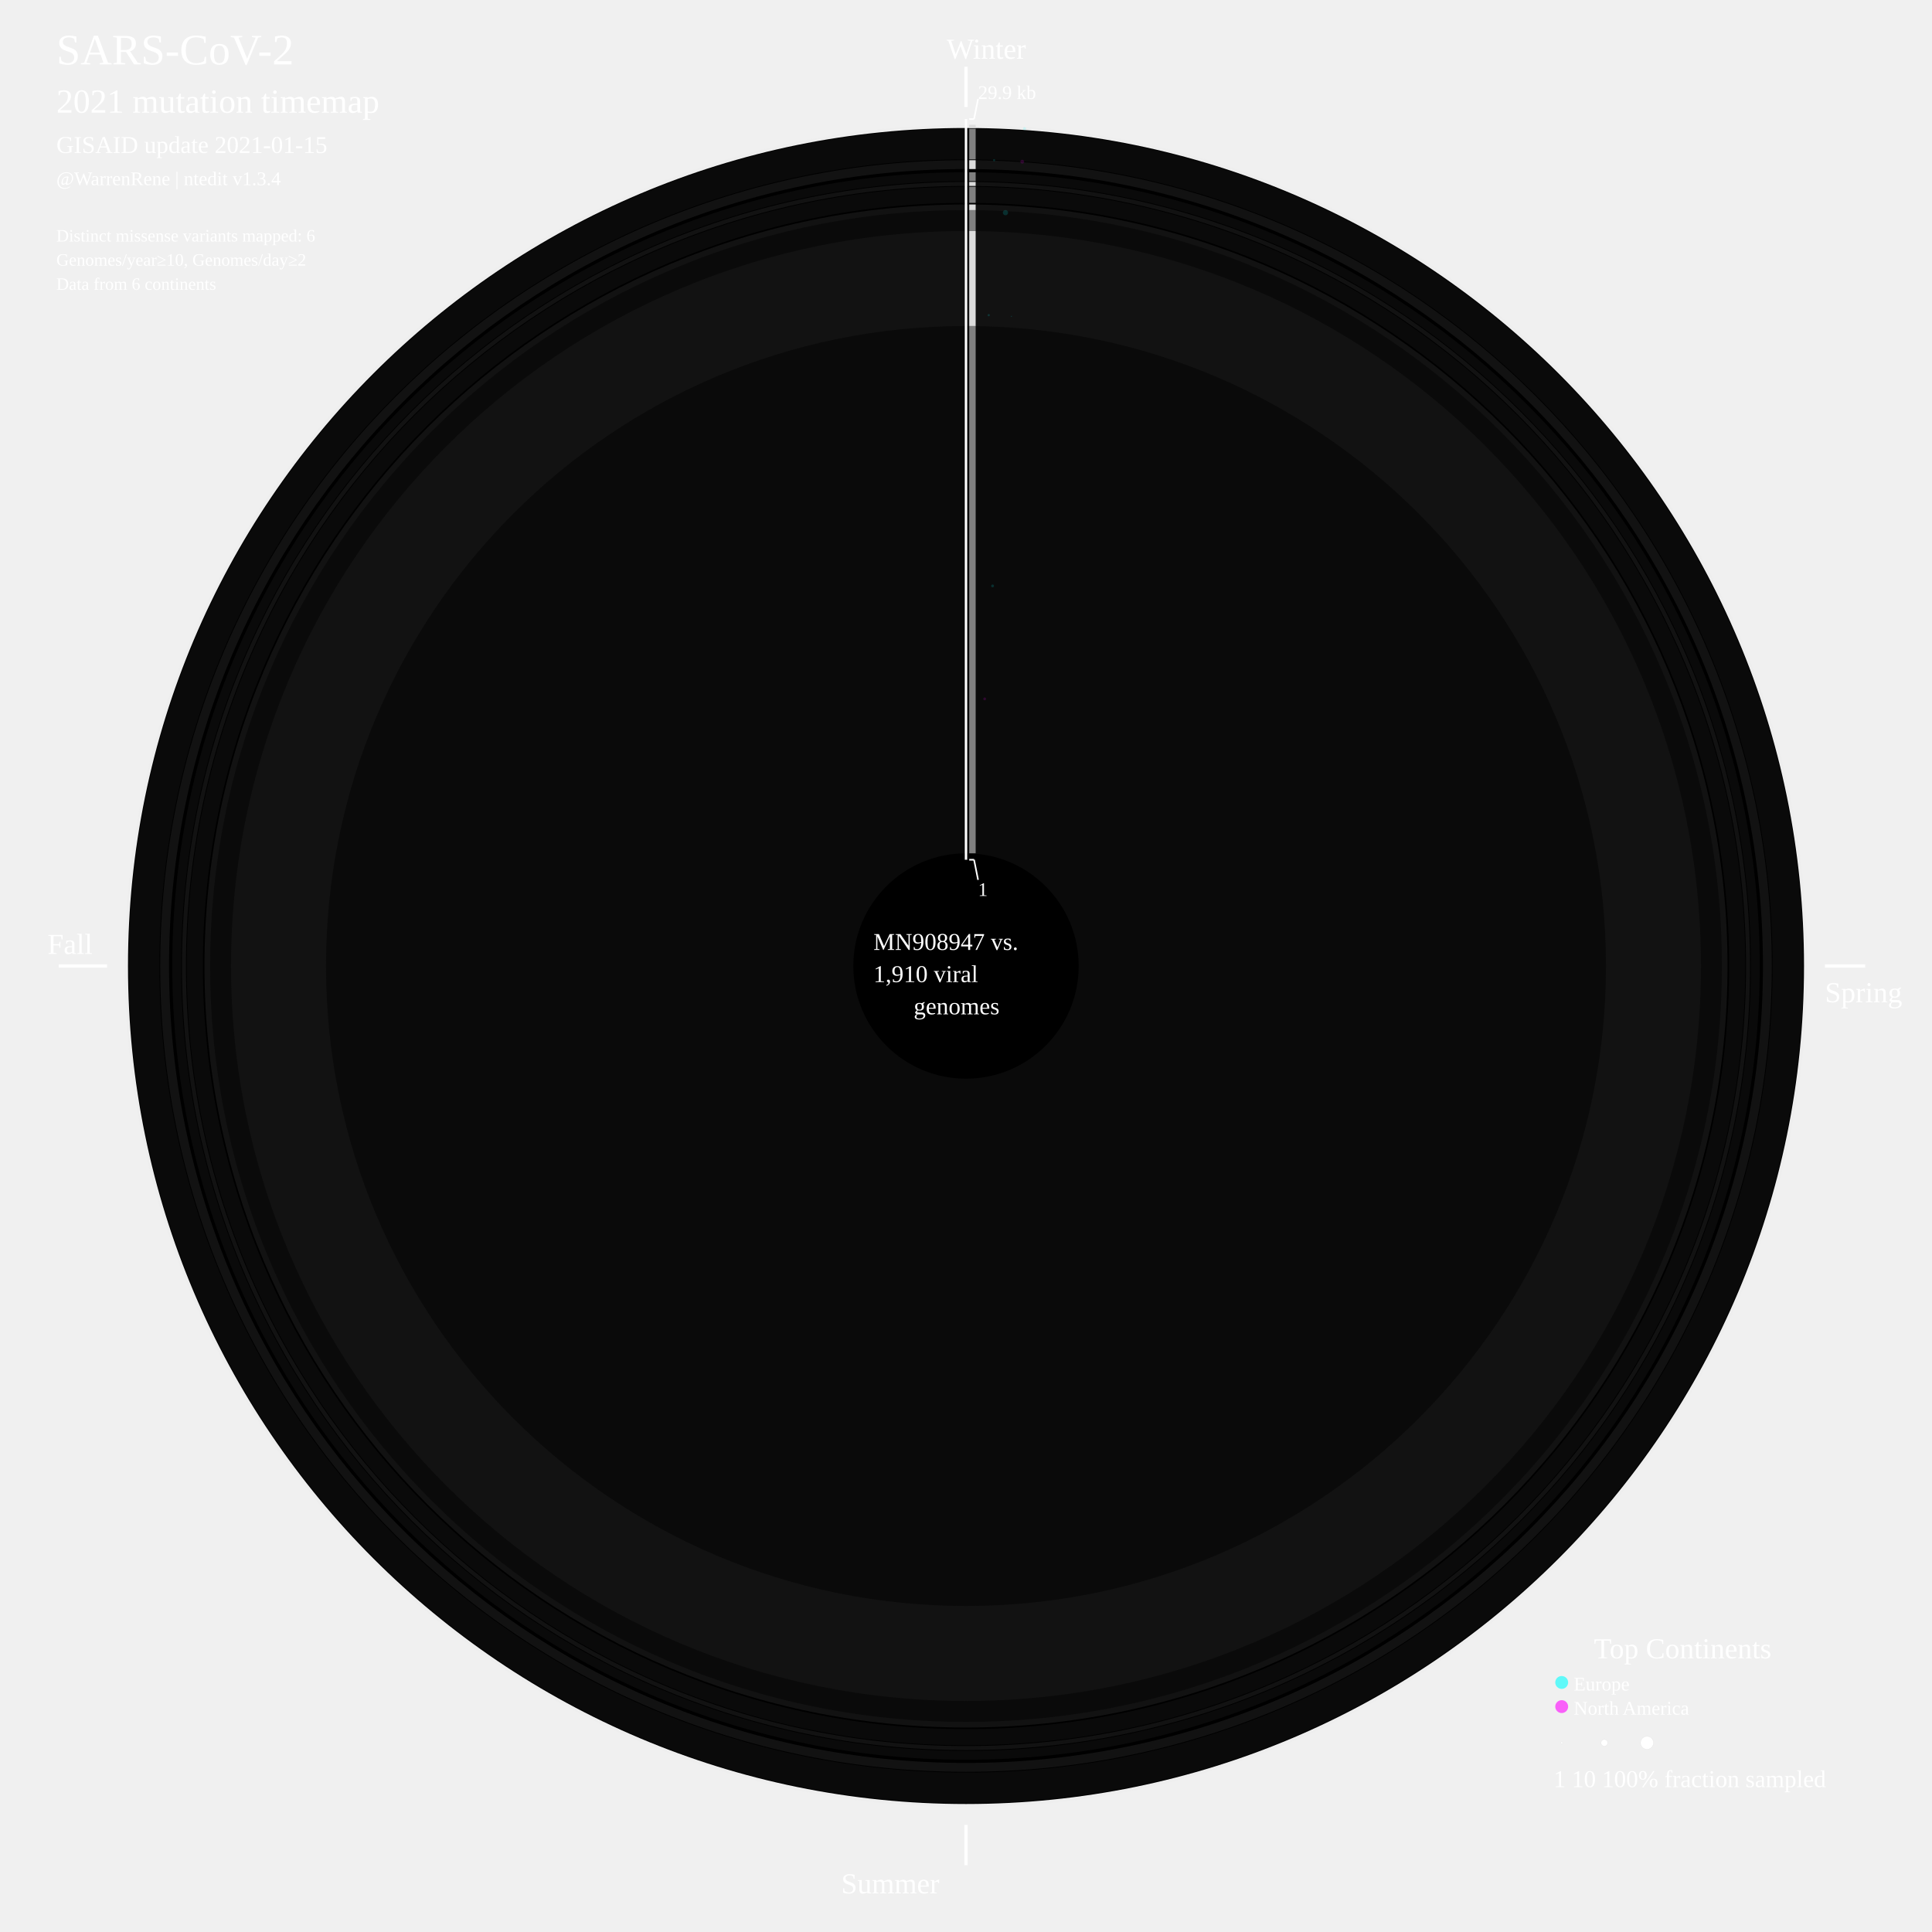
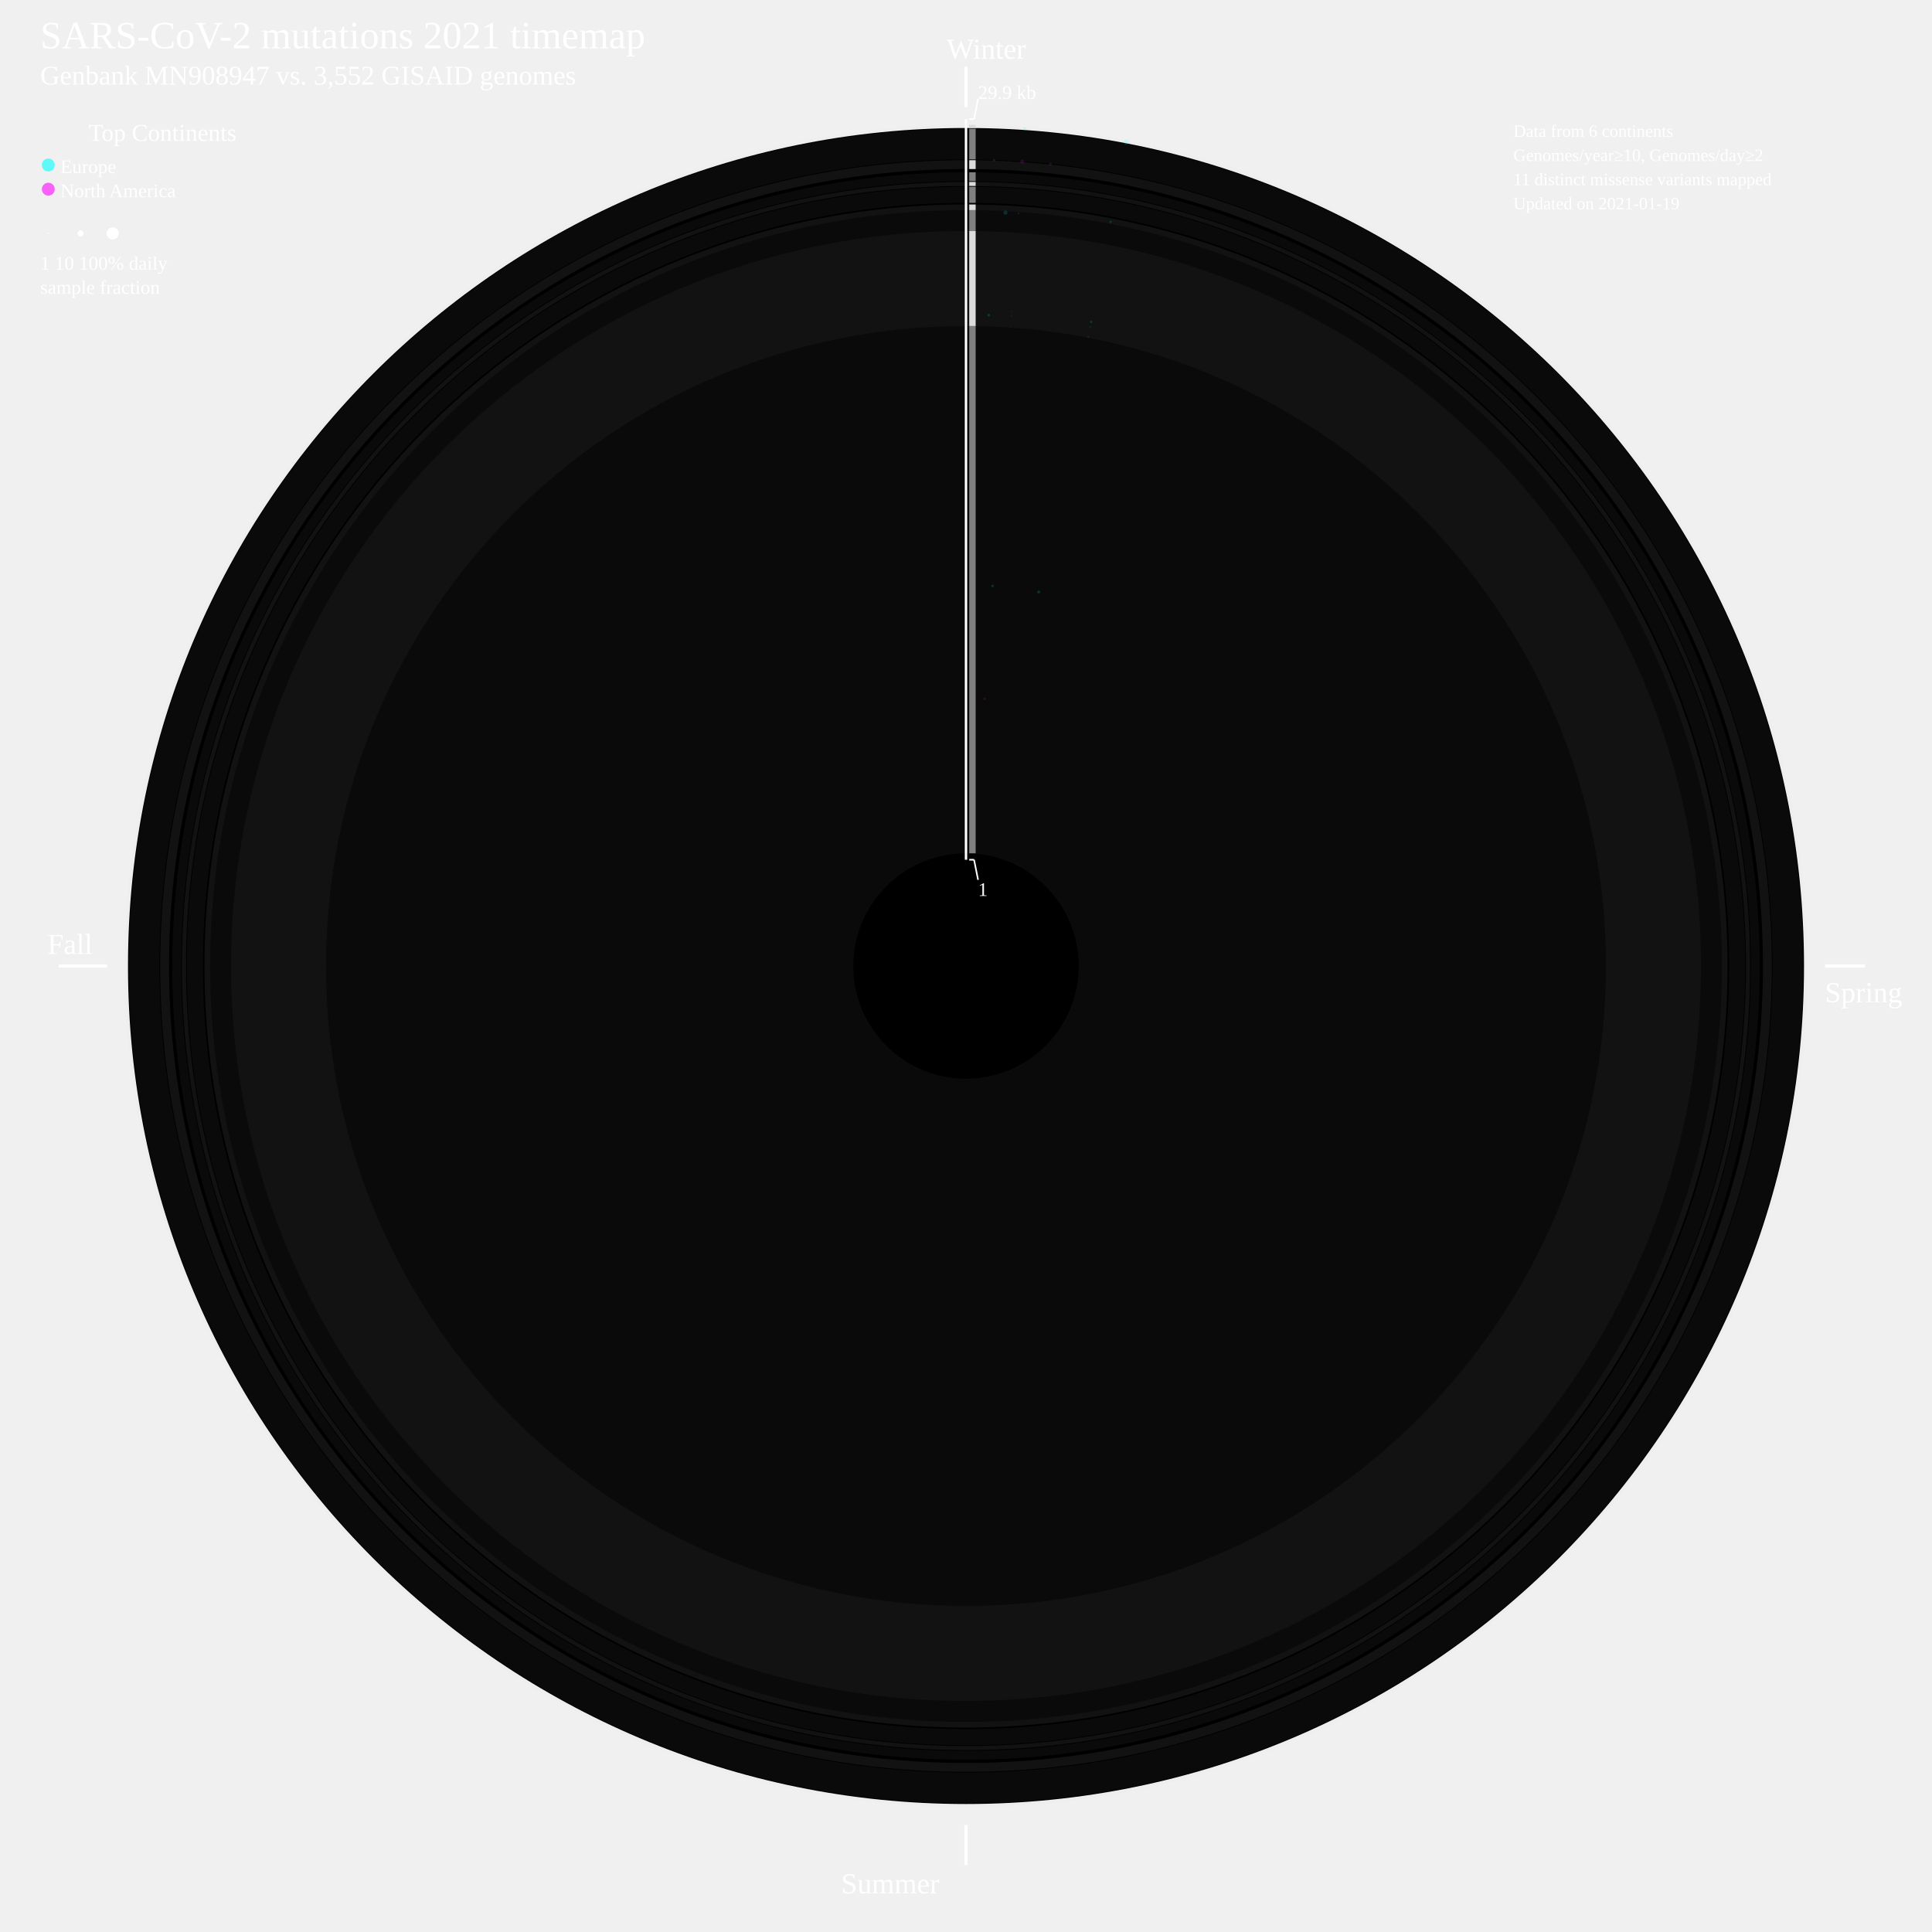
<svg xmlns="http://www.w3.org/2000/svg" width="2400" height="2400" style="background-color:black">
  <circle cx="1200" cy="1200" r="1045" style="fill:gainsboro;stroke:black;stroke-width:0;fill-opacity:0.085;" />
  <circle cx="1200" cy="1200" r="1041" style="fill:black;stroke:black;stroke-width:0;fill-opacity:1;" />
  <circle cx="1200" cy="1200" r="1040" style="fill:grey;stroke:black;stroke-width:0;fill-opacity:0.085;" />
  <circle cx="1200" cy="1200" r="1002" style="fill:black;stroke:black;stroke-width:0;fill-opacity:1;" />
  <circle cx="1200" cy="1200" r="1001" style="fill:gainsboro;stroke:black;stroke-width:0;fill-opacity:0.085;" />
  <circle cx="1200" cy="1200" r="990" style="fill:black;stroke:black;stroke-width:0;fill-opacity:1;" />
  <circle cx="1200" cy="1200" r="986" style="fill:grey;stroke:black;stroke-width:0;fill-opacity:0.085;" />
  <circle cx="1200" cy="1200" r="975" style="fill:black;stroke:black;stroke-width:0;fill-opacity:1;" />
  <circle cx="1200" cy="1200" r="974" style="fill:gainsboro;stroke:black;stroke-width:0;fill-opacity:0.085;" />
  <circle cx="1200" cy="1200" r="969" style="fill:black;stroke:black;stroke-width:0;fill-opacity:1;" />
  <circle cx="1200" cy="1200" r="968" style="fill:grey;stroke:black;stroke-width:0;fill-opacity:0.085;" />
  <circle cx="1200" cy="1200" r="948" style="fill:black;stroke:black;stroke-width:0;fill-opacity:1;" />
  <circle cx="1200" cy="1200" r="946" style="fill:gainsboro;stroke:black;stroke-width:0;fill-opacity:0.085;" />
  <circle cx="1200" cy="1200" r="939" style="fill:black;stroke:black;stroke-width:0;fill-opacity:1;" />
  <circle cx="1200" cy="1200" r="939" style="fill:grey;stroke:black;stroke-width:0;fill-opacity:0.085;" />
  <circle cx="1200" cy="1200" r="913" style="fill:black;stroke:black;stroke-width:0;fill-opacity:1;" />
  <circle cx="1200" cy="1200" r="913" style="fill:gainsboro;stroke:black;stroke-width:0;fill-opacity:0.085;" />
  <circle cx="1200" cy="1200" r="795" style="fill:black;stroke:black;stroke-width:0;fill-opacity:1;" />
  <circle cx="1200" cy="1200" r="795" style="fill:grey;stroke:black;stroke-width:0;fill-opacity:0.085;" />
  <circle cx="1200" cy="1200" r="140" style="fill:black;stroke:black;stroke-width:0;fill-opacity:1;" />
-   <text font-size="4.5em" x="70" y="80" fill="white">SARS-CoV-2</text>
-   <text font-size="3.5em" x="70" y="140" fill="white">2021 mutation timemap</text>
-   <text font-size="2.5em" x="70" y="190" fill="white">GISAID update 2021-01-15</text>
-   <text font-size="2.0em" x="70" y="230" fill="white">@WarrenRene | ntedit v1.3.4</text>
+   <text font-size="4.0em" x="50" y="60" fill="white">SARS-CoV-2 mutations 2021 timemap</text>
+   <text font-size="2.8em" x="50" y="105" fill="white">Genbank MN908947 vs. 3,552 GISAID genomes</text>
  <line x1="1200" y1="82.938" x2="1200" y2="132.938" style="stroke:white;stroke-width:4" />
  <text font-size="3.0em" x="1176" y="72.938" fill="white">Winter</text>
  <line x1="2267" y1="1200" x2="2317" y2="1200" style="stroke:white;stroke-width:4" />
  <text font-size="3.0em" x="2267" y="1245" fill="white">Spring</text>
  <line x1="1200" y1="2267" x2="1200" y2="2317" style="stroke:white;stroke-width:4" />
  <text font-size="3.0em" x="1045" y="2352" fill="white">Summer</text>
  <line x1="133" y1="1200" x2="73" y2="1200" style="stroke:white;stroke-width:4" />
  <text font-size="3.0em" x="59" y="1185" fill="white">Fall</text>
  <g>
    <line x1="1208" y1="1060" x2="1208" y2="405" style="stroke:grey;stroke-width:8" />
  </g>
  <g>
    <line x1="1208" y1="405" x2="1208" y2="287" style="stroke:gainsboro;stroke-width:8" />
  </g>
  <g>
    <line x1="1208" y1="287" x2="1208" y2="261" style="stroke:grey;stroke-width:8" />
  </g>
  <g>
    <line x1="1208" y1="261" x2="1208" y2="254" style="stroke:gainsboro;stroke-width:8" />
  </g>
  <g>
    <line x1="1208" y1="252" x2="1208" y2="232" style="stroke:grey;stroke-width:8" />
  </g>
  <g>
    <line x1="1208" y1="231" x2="1208" y2="226" style="stroke:gainsboro;stroke-width:8" />
  </g>
  <g>
    <line x1="1208" y1="225" x2="1208" y2="214" style="stroke:grey;stroke-width:8" />
  </g>
  <g>
    <line x1="1208" y1="210" x2="1208" y2="199" style="stroke:gainsboro;stroke-width:8" />
  </g>
  <g>
    <line x1="1208" y1="198" x2="1208" y2="160" style="stroke:grey;stroke-width:8" />
  </g>
  <g>
    <line x1="1208" y1="159" x2="1208" y2="155" style="stroke:gainsboro;stroke-width:8" />
  </g>
  <line x1="1200" y1="147.938" x2="1200" y2="1068" style="stroke:white;stroke-width:3" />
  <line x1="1204" y1="147.938" x2="1210" y2="147.938" style="stroke:white;stroke-width:2" />
  <line x1="1210" y1="147.938" x2="1215" y2="122.938" style="stroke:white;stroke-width:2" />
  <line x1="1204" y1="1068" x2="1210" y2="1068" style="stroke:white;stroke-width:2" />
  <line x1="1210" y1="1068" x2="1215" y2="1093" style="stroke:white;stroke-width:2" />
  <text font-size="2.0em" x="1215" y="122.938" fill="white">29.9 kb</text>
  <text font-size="2.0em" x="1215" y="1113" fill="white">1</text>
-   <text font-size="3.0em" x="1980" y="2060" fill="white">Top Continents</text>
-   <circle cx="1940" cy="2090" r="8" style="fill:cyan;stroke:black;stroke-width:0;fill-opacity:0.6;" />
-   <text font-size="2.0em" x="1955" y="2100" fill="white">Europe</text>
-   <circle cx="1940" cy="2120" r="8" style="fill:fuchsia;stroke:black;stroke-width:0;fill-opacity:0.6;" />
-   <text font-size="2.0em" x="1955" y="2130" fill="white">North America</text>
-   <circle cx="1940" cy="2165" r="1.204" style="fill:white;stroke:lightgrey;stroke-width:0.2;" />
-   <circle cx="1993" cy="2165" r="4.166" style="fill:white;stroke:lightgrey;stroke-width:0.2;" />
-   <circle cx="2046" cy="2165" r="8.017" style="fill:white;stroke:lightgrey;stroke-width:0.2;" />
-   <text font-size="2.5em" x="1930" y="2220" fill="white">1      10        100% fraction sampled</text>
-   <text font-size="2.5em" x="1085" y="1180" fill="white">MN908947 vs.</text>
-   <text font-size="2.5em" x="1085" y="1220" fill="white">1,910  viral</text>
-   <text font-size="2.5em" x="1135" y="1260" fill="white">genomes</text>
+   <text font-size="2.5em" x="110" y="175" fill="white">Top Continents</text>
+   <circle cx="60" cy="205" r="8" style="fill:cyan;stroke:black;stroke-width:0;fill-opacity:0.6;" />
+   <text font-size="2.0em" x="75" y="215" fill="white">Europe</text>
+   <circle cx="60" cy="235" r="8" style="fill:fuchsia;stroke:black;stroke-width:0;fill-opacity:0.6;" />
+   <text font-size="2.0em" x="75" y="245" fill="white">North America</text>
+   <circle cx="60" cy="290" r="1.204" style="fill:white;stroke:lightgrey;stroke-width:0.2;" />
+   <circle cx="100" cy="290" r="4.166" style="fill:white;stroke:lightgrey;stroke-width:0.2;" />
+   <circle cx="140" cy="290" r="8.017" style="fill:white;stroke:lightgrey;stroke-width:0.2;" />
+   <text font-size="2.0em" x="50" y="335" fill="white">1      10        100% daily</text>
+   <text font-size="2.0em" x="50" y="365" fill="white">sample fraction</text>
  <g>
-     <circle cx="1228.233" cy="391.508" r="1.373" style="fill:cyan;stroke:black;stroke-width:0;fill-opacity:0.15;" />
+     <circle cx="1228.233" cy="391.508" r="1.716" style="fill:cyan;stroke:black;stroke-width:0;fill-opacity:0.15;" />
  </g>
  <g>
-     <circle cx="1234.955" cy="199.01" r="1.373" style="fill:cyan;stroke:black;stroke-width:0;fill-opacity:0.15;" />
+     <circle cx="1234.955" cy="199.01" r="1.308" style="fill:cyan;stroke:black;stroke-width:0;fill-opacity:0.15;" />
  </g>
  <g>
-     <circle cx="1249.044" cy="264.177" r="3.266" style="fill:cyan;stroke:black;stroke-width:0;fill-opacity:0.15;" />
+     <circle cx="1249.044" cy="264.177" r="2.547" style="fill:cyan;stroke:black;stroke-width:0;fill-opacity:0.15;" />
  </g>
  <g>
-     <circle cx="1223.204" cy="868.164" r="1.741" style="fill:fuchsia;stroke:black;stroke-width:0;fill-opacity:0.15;" />
+     <circle cx="1210.337" cy="1052.176" r="0.163" style="fill:cyan;stroke:black;stroke-width:0;fill-opacity:0.15;" />
  </g>
  <g>
-     <circle cx="1233.015" cy="727.861" r="1.775" style="fill:cyan;stroke:black;stroke-width:0;fill-opacity:0.15;" />
+     <circle cx="1223.204" cy="868.164" r="1.657" style="fill:fuchsia;stroke:black;stroke-width:0;fill-opacity:0.15;" />
  </g>
  <g>
-     <circle cx="1256.432" cy="392.986" r="0.697" style="fill:cyan;stroke:black;stroke-width:0;fill-opacity:0.15;" />
+     <circle cx="1233.015" cy="727.861" r="1.707" style="fill:cyan;stroke:black;stroke-width:0;fill-opacity:0.15;" />
  </g>
  <g>
-     <circle cx="1269.868" cy="200.84" r="2.352" style="fill:fuchsia;stroke:black;stroke-width:0;fill-opacity:0.15;" />
+     <circle cx="1255.537" cy="405.786" r="0.449" style="fill:cyan;stroke:black;stroke-width:0;fill-opacity:0.15;" />
  </g>
  <g>
-     <circle cx="1272.736" cy="159.832" r="1.895" style="fill:cyan;stroke:black;stroke-width:0;fill-opacity:0.15;" />
+     <circle cx="1256.432" cy="392.986" r="0.695" style="fill:cyan;stroke:black;stroke-width:0;fill-opacity:0.15;" />
  </g>
-   <text font-size="1.8em" x="70" y="300" fill="white">Distinct missense variants mapped: 6</text>
-   <text font-size="1.8em" x="70" y="330" fill="white">Genomes/year≥10, Genomes/day≥2</text>
-   <text font-size="1.8em" x="70" y="360" fill="white">Data from 6 continents</text>
+   <g>
+     <circle cx="1256.855" cy="386.939" r="0.636" style="fill:cyan;stroke:black;stroke-width:0;fill-opacity:0.15;" />
+   </g>
+   <g>
+     <circle cx="1265.369" cy="265.175" r="1.259" style="fill:fuchsia;stroke:black;stroke-width:0;fill-opacity:0.15;" />
+   </g>
+   <g>
+     <circle cx="1265.689" cy="260.602" r="0.382" style="fill:cyan;stroke:black;stroke-width:0;fill-opacity:0.15;" />
+   </g>
+   <g>
+     <circle cx="1268.17" cy="225.119" r="0.312" style="fill:cyan;stroke:black;stroke-width:0;fill-opacity:0.15;" />
+   </g>
+   <g>
+     <circle cx="1269.868" cy="200.84" r="2.489" style="fill:fuchsia;stroke:black;stroke-width:0;fill-opacity:0.15;" />
+   </g>
+   <g>
+     <circle cx="1269.868" cy="200.84" r="0.239" style="fill:cyan;stroke:black;stroke-width:0;fill-opacity:0.15;" />
+   </g>
+   <g>
+     <circle cx="1272.736" cy="159.832" r="2.08" style="fill:cyan;stroke:black;stroke-width:0;fill-opacity:0.15;" />
+   </g>
+   <g>
+     <circle cx="1304.696" cy="203.887" r="1.863" style="fill:fuchsia;stroke:black;stroke-width:0;fill-opacity:0.15;" />
+   </g>
+   <g>
+     <circle cx="1290.308" cy="735.403" r="1.901" style="fill:cyan;stroke:black;stroke-width:0;fill-opacity:0.15;" />
+   </g>
+   <g>
+     <circle cx="1351.913" cy="418.474" r="0.883" style="fill:cyan;stroke:black;stroke-width:0;fill-opacity:0.15;" />
+   </g>
+   <g>
+     <circle cx="1354.362" cy="405.879" r="0.883" style="fill:cyan;stroke:black;stroke-width:0;fill-opacity:0.15;" />
+   </g>
+   <g>
+     <circle cx="1355.518" cy="399.929" r="1.465" style="fill:cyan;stroke:black;stroke-width:0;fill-opacity:0.15;" />
+   </g>
+   <g>
+     <circle cx="1379.683" cy="275.609" r="1.465" style="fill:cyan;stroke:black;stroke-width:0;fill-opacity:0.15;" />
+   </g>
+   <g>
+     <circle cx="1398.958" cy="176.45" r="3.197" style="fill:cyan;stroke:black;stroke-width:0;fill-opacity:0.15;" />
+   </g>
+   <text font-size="1.8em" x="1880" y="170" fill="white">Data from 6 continents</text>
+   <text font-size="1.8em" x="1880" y="200" fill="white">Genomes/year≥10, Genomes/day≥2</text>
+   <text font-size="1.8em" x="1880" y="230" fill="white">11 distinct missense variants mapped</text>
+   <text font-size="1.8em" x="1880" y="260" fill="white">Updated on 2021-01-19</text>
</svg>
